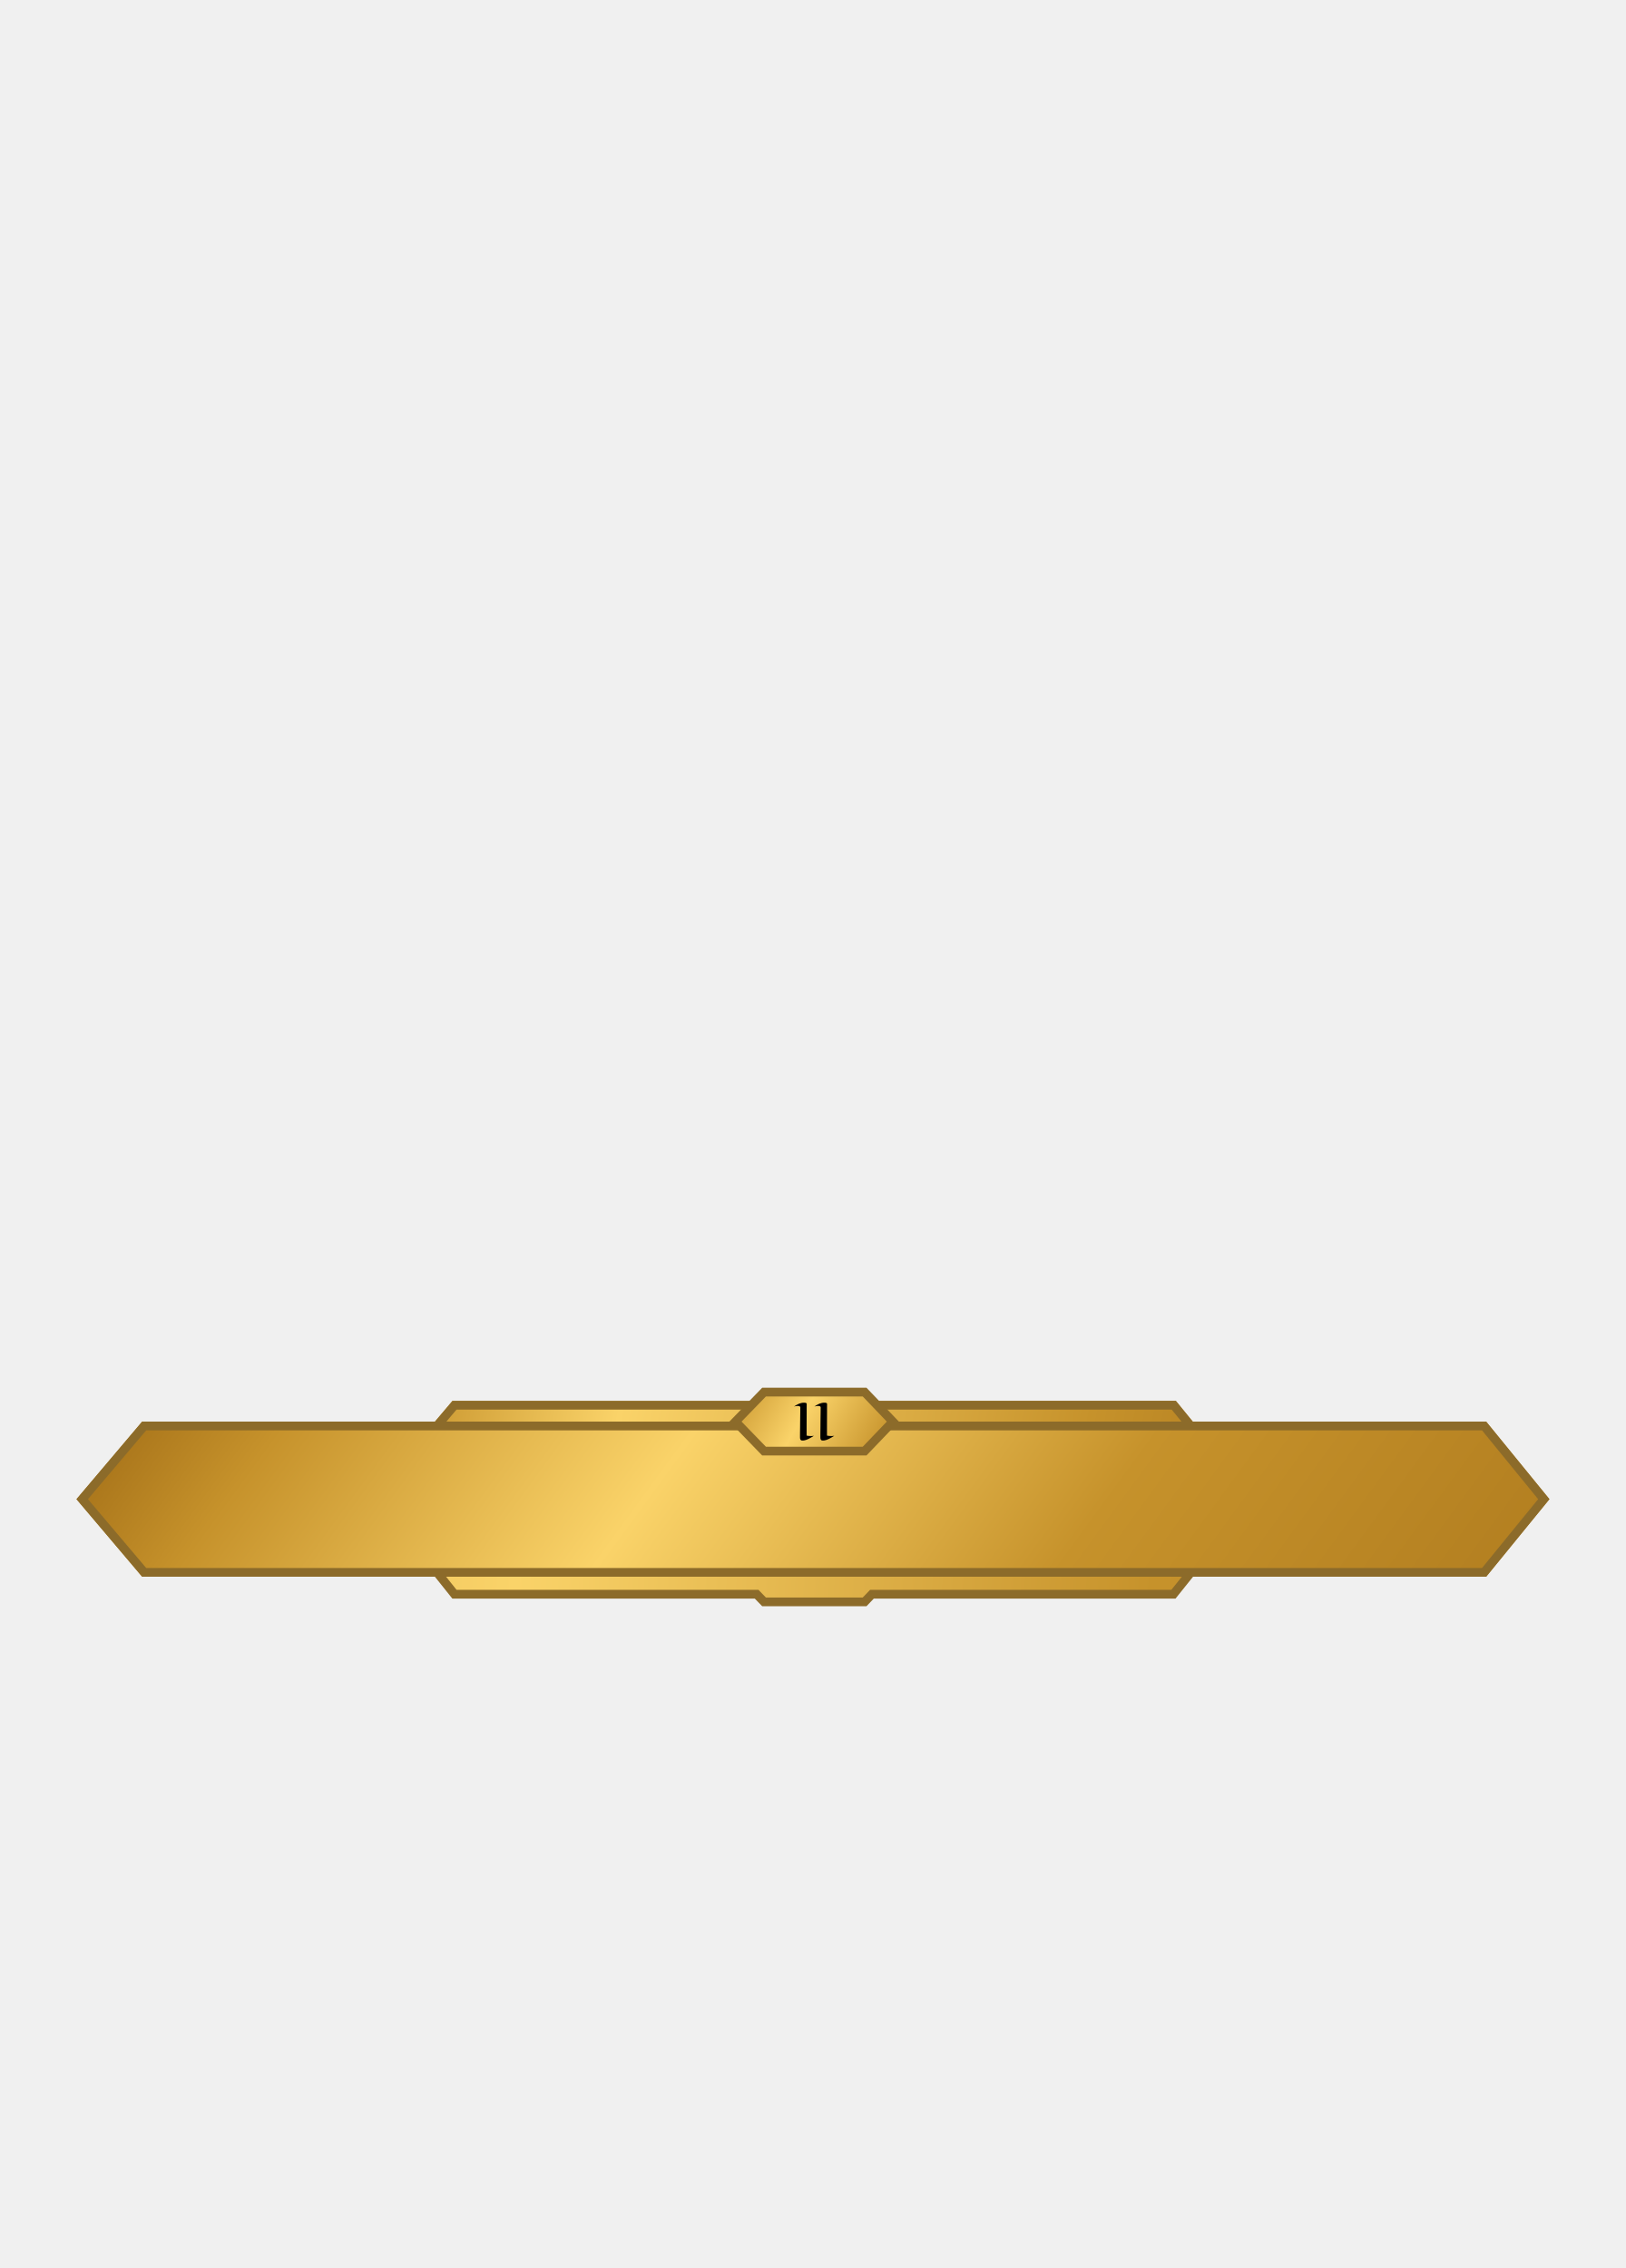
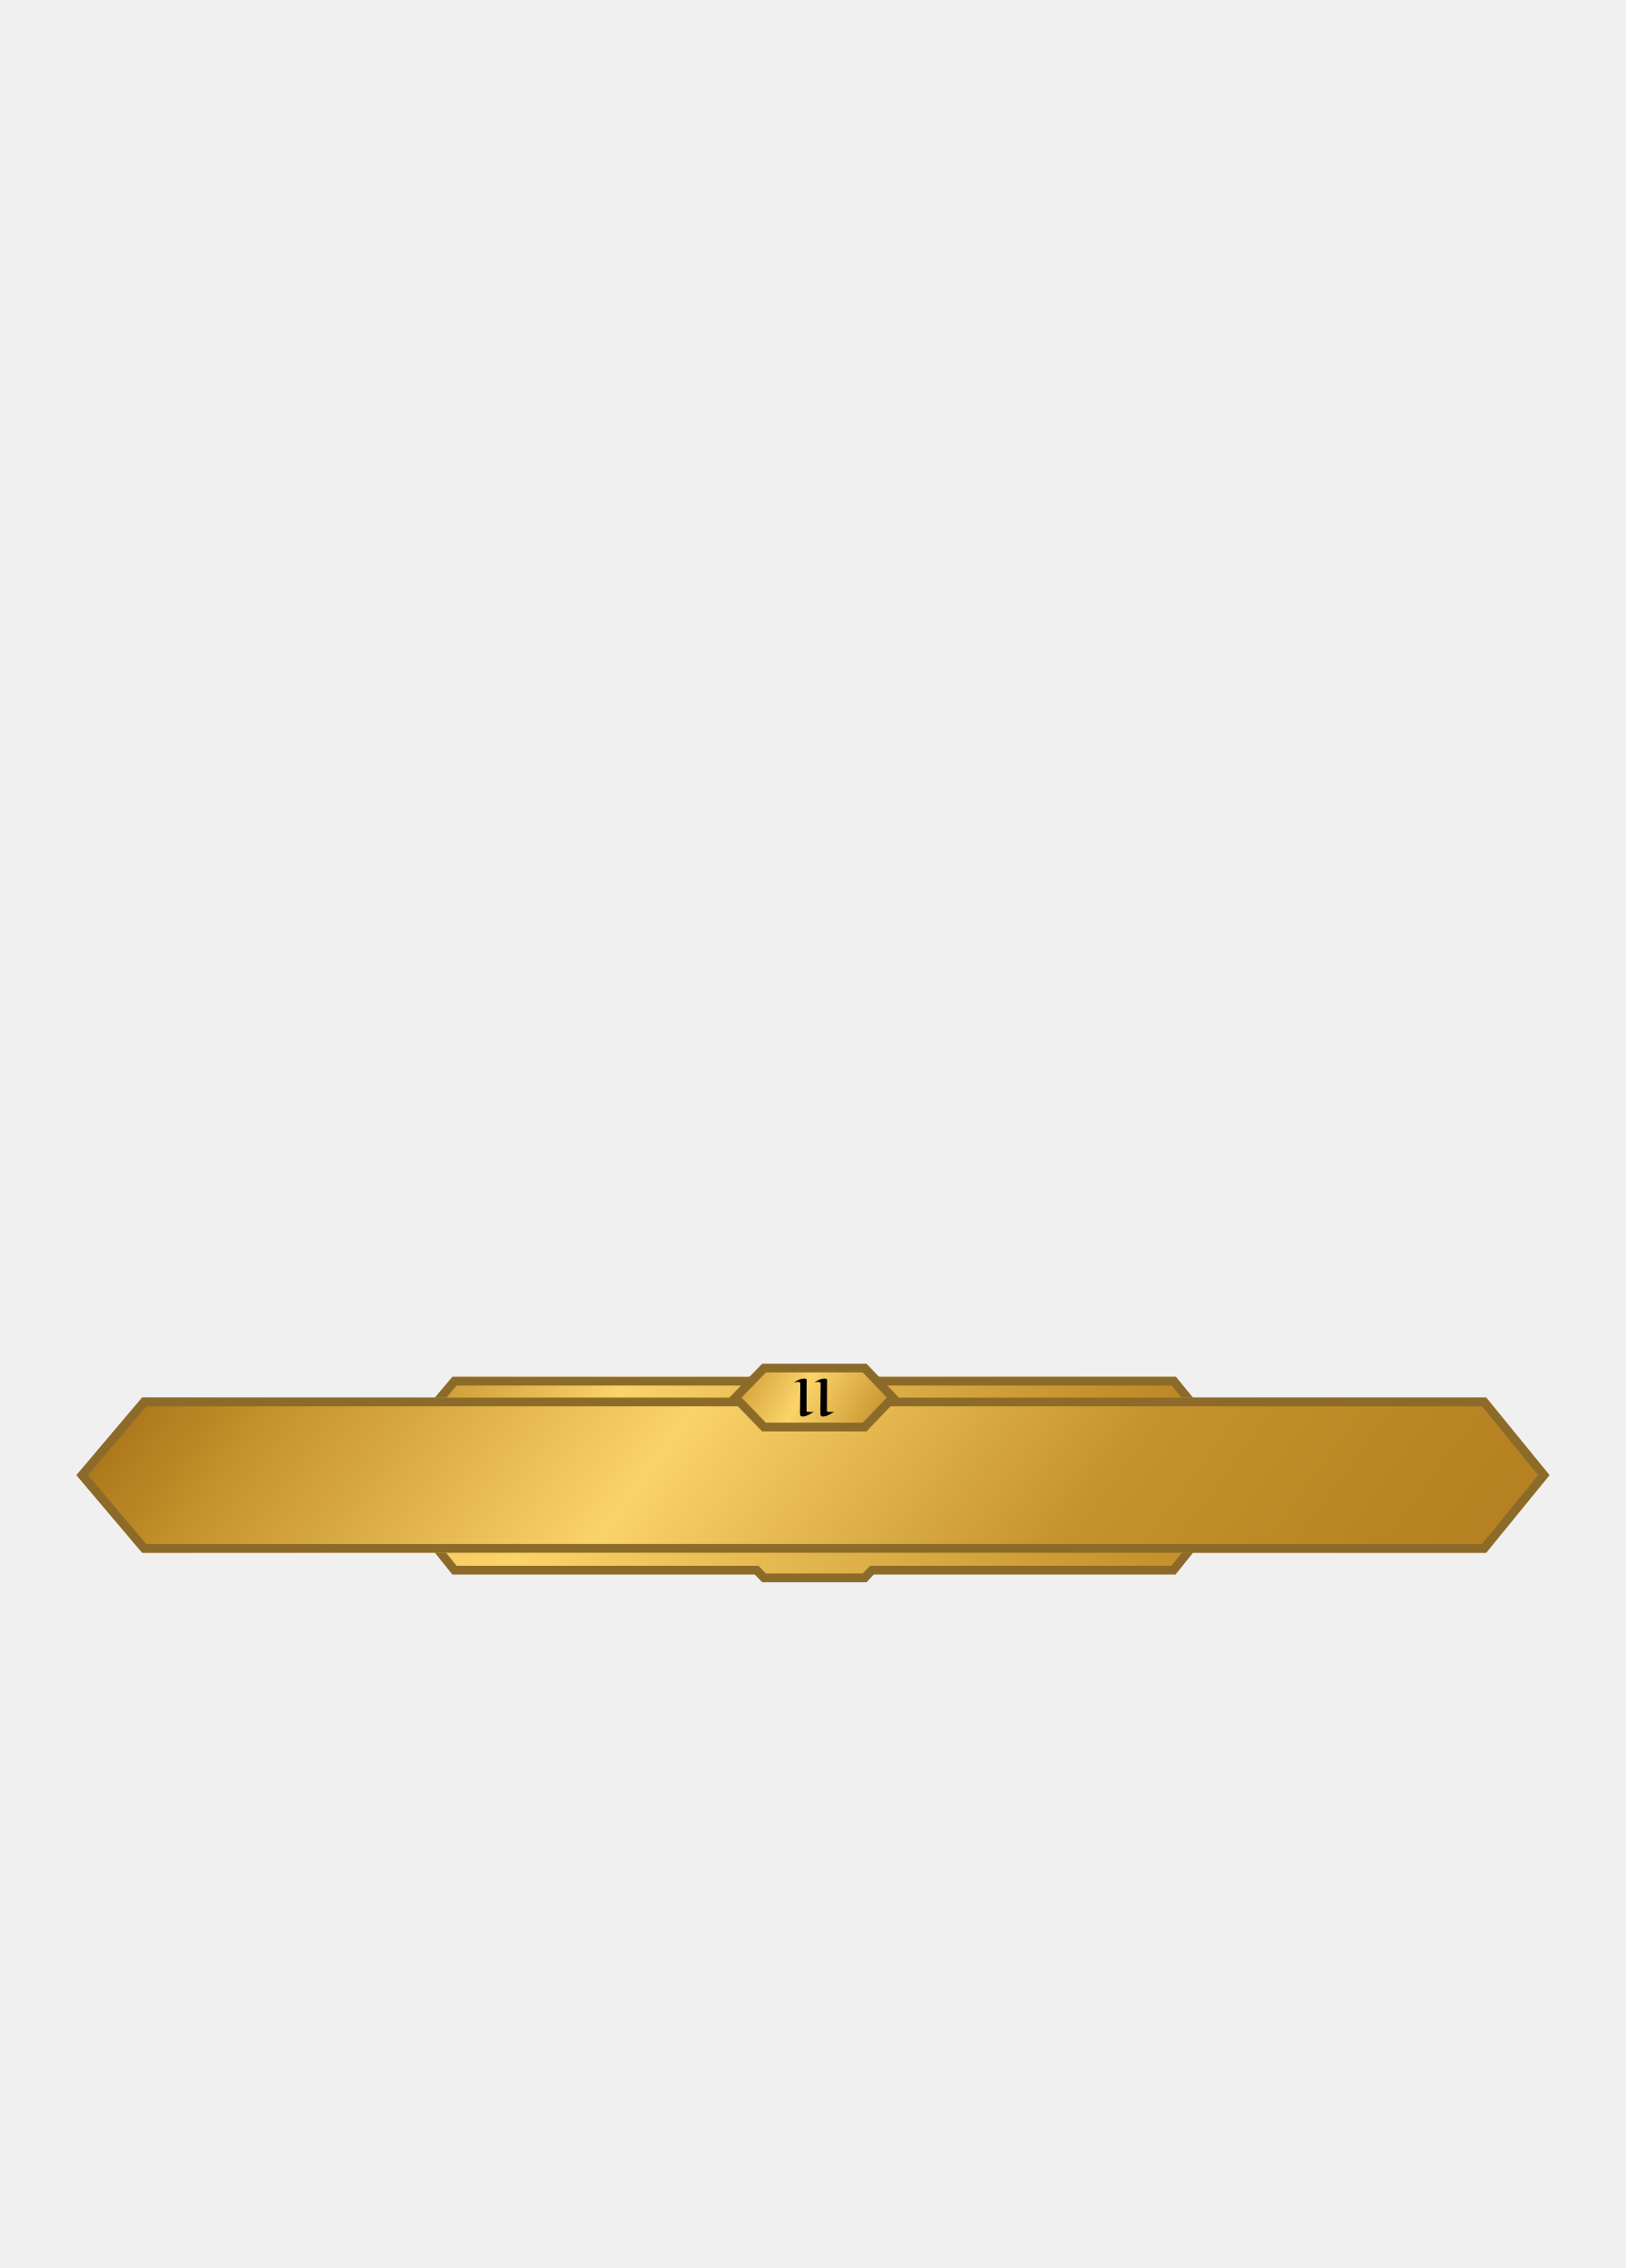
<svg xmlns="http://www.w3.org/2000/svg" viewBox="0 0 744 1038" width="744" height="1038">
  <defs>
-     <linearGradient id="15735056033222871203" x1="665.053" y1="543.229" x2="138.905" y2="440.291" gradientTransform="matrix(0.002564103,0,0,0.02816901,-0.5461538,-13.80282)">
+     <linearGradient id="12758228773844259153" x1="665.053" y1="543.229" x2="138.905" y2="440.291" gradientTransform="matrix(0.002564103,0,0,0.02816901,-0.5461538,-13.80282)">
      <stop stop-color="#a67219" />
      <stop offset="0.254" stop-color="#c6922b" />
      <stop offset="0.65" stop-color="#fad369" />
      <stop offset="0.832" stop-color="#c6922b" />
      <stop offset="1" stop-color="#a67219" />
    </linearGradient>
-     <clipPath id="alignment-8735791664612897270">
+     <clipPath id="alignment-8766976025750920390">
      <path d="M213,525.5 C213,525.5 243.05,490 243.05,490 L574.05,490 C574.05,490 603,525.5 603,525.5 C603,525.5 213,525.5 213,525.5 Z" fill="#000000" />
    </clipPath>
-     <linearGradient id="5103133441911761365" x1="1041.242" y1="611.021" x2="-355.961" y2="517.703" gradientTransform="matrix(0.002570694,0,0,0.0243895,-0.5501285,-13.19472)">
+     <linearGradient id="11058485374251675555" x1="1041.242" y1="611.021" x2="-355.961" y2="517.703" gradientTransform="matrix(0.002570694,0,0,0.0243895,-0.5501285,-13.19472)">
      <stop stop-color="#a67219" />
      <stop offset="0.342" stop-color="#c6922b" />
      <stop offset="0.55" stop-color="#fad369" />
      <stop offset="0.81" stop-color="#c6922b" />
      <stop offset="1" stop-color="#a67219" />
    </linearGradient>
-     <linearGradient id="8812298563335233131" x1="707.956" y1="796.919" x2="161.384" y2="397.447" gradientTransform="matrix(0.00148368,0,0,0.01408451,-0.1053412,-7.035211)">
+     <linearGradient id="14325588257619420685" x1="707.956" y1="796.919" x2="161.384" y2="397.447" gradientTransform="matrix(0.00148368,0,0,0.01408451,-0.1053412,-7.035211)">
      <stop stop-color="#a67219" />
      <stop offset="0.424" stop-color="#c6922b" />
      <stop offset="0.678" stop-color="#fad369" />
      <stop offset="0.906" stop-color="#c6922b" />
      <stop offset="1" stop-color="#a67219" />
    </linearGradient>
-     <clipPath id="alignment-6705310637452591904">
+     <clipPath id="alignment-7964919001893327339">
      <path d="M71,535 C71,535 101.05,499.5 101.05,499.5 L716.05,499.5 C716.05,499.5 745,535 745,535 C745,535 716.05,570.5 716.05,570.5 L101.05,570.5 C101.05,570.5 71,535 71,535 Z" fill="#000000" />
    </clipPath>
-     <linearGradient id="14342423999291518224" x1="443.079" y1="506.594" x2="377.932" y2="469.527" gradientTransform="matrix(0.01388437,0,0,0.03703361,-5.172461,-17.99829)">
+     <linearGradient id="10732109995006579518" x1="443.079" y1="506.594" x2="377.932" y2="469.527" gradientTransform="matrix(0.01388437,0,0,0.03703361,-5.172461,-17.99829)">
      <stop stop-color="#c6922b" />
      <stop offset="0.525" stop-color="#fad369" />
      <stop offset="1" stop-color="#c6922b" />
    </linearGradient>
-     <mask id="mask-16877166648251465625" mask-type="alpha">
+     <mask id="mask-6971975857379850373" mask-type="alpha">
      <g transform="matrix(1,0,0,1,0,187.1287)">
-         <g transform="matrix(1,0,0,1,-36,-36)">
-           <path d="M213,525.5 C213,525.5 243.05,490 243.05,490 L574.05,490 C574.05,490 603,525.5 603,525.5 C603,525.5 213,525.5 213,525.5 Z" fill="url('#15735056033222871203')" />
-           <path d="M213,525.5 C213,525.5 243.05,490 243.05,490 L574.05,490 C574.05,490 603,525.5 603,525.5 C603,525.5 213,525.5 213,525.5 Z" clip-path="url(#alignment-8735791664612897270)" fill="none" stroke="#8c6b2a" stroke-width="8" />
+         <g transform="matrix(1,0,0,1,-36,-47)">
+           <path d="M213,525.5 C213,525.5 243.05,490 243.05,490 L574.05,490 C574.05,490 603,525.5 603,525.5 C603,525.5 213,525.5 213,525.5 Z" fill="url('#12758228773844259153')" />
+           <path d="M213,525.5 C213,525.5 243.05,490 243.05,490 L574.05,490 C574.05,490 603,525.5 603,525.5 C603,525.5 213,525.5 213,525.5 Z" clip-path="url(#alignment-8766976025750920390)" fill="none" stroke="#8c6b2a" stroke-width="8" />
        </g>
-         <g transform="matrix(1,0,0,1,-36,-36)">
-           <path d="M214,541 C214,541 603,541 603,541 C603,541 572.95,578.5 572.95,578.5 C572.95,578.5 434.991,578.5 434.991,578.5 C433.076,580.501 431.64,582.001 431.64,582.001 C431.64,582.001 385.619,582.001 385.619,582.001 C385.619,582.001 384.165,580.501 382.227,578.5 C382.227,578.5 243.95,578.5 243.95,578.5 C243.95,578.5 214,541 214,541 Z" fill="url('#5103133441911761365')" stroke="#8c6b2a" stroke-width="4" />
+         <g transform="matrix(1,0,0,1,-36,-47)">
+           <path d="M214,541 C214,541 603,541 603,541 C603,541 572.95,578.5 572.95,578.5 C572.95,578.5 434.991,578.5 434.991,578.5 C433.076,580.501 431.64,582.001 431.64,582.001 C431.64,582.001 385.619,582.001 385.619,582.001 C385.619,582.001 384.165,580.501 382.227,578.5 C382.227,578.5 243.95,578.5 243.95,578.5 C243.95,578.5 214,541 214,541 Z" fill="url('#11058485374251675555')" stroke="#8c6b2a" stroke-width="4" />
        </g>
-         <g transform="matrix(1,0,0,1,-36,-36)">
-           <path d="M71,535 C71,535 101.05,499.5 101.05,499.5 L716.05,499.5 C716.05,499.5 745,535 745,535 C745,535 716.05,570.5 716.05,570.5 L101.05,570.5 C101.05,570.5 71,535 71,535 Z" fill="url('#8812298563335233131')" />
-           <path d="M71,535 C71,535 101.05,499.5 101.05,499.5 L716.05,499.5 C716.05,499.5 745,535 745,535 C745,535 716.05,570.5 716.05,570.5 L101.05,570.5 C101.05,570.5 71,535 71,535 Z" clip-path="url(#alignment-6705310637452591904)" fill="none" stroke="#8c6b2a" stroke-width="8" />
+         <g transform="matrix(1,0,0,1,-36,-47)">
+           <path d="M71,535 C71,535 101.05,499.5 101.05,499.5 L716.05,499.5 C716.05,499.5 745,535 745,535 C745,535 716.05,570.5 716.05,570.5 L101.05,570.5 C101.05,570.5 71,535 71,535 Z" fill="url('#14325588257619420685')" />
+           <path d="M71,535 C71,535 101.05,499.5 101.05,499.5 L716.05,499.5 C716.05,499.5 745,535 745,535 C745,535 716.05,570.5 716.05,570.5 L101.05,570.5 C101.05,570.5 71,535 71,535 Z" clip-path="url(#alignment-7964919001893327339)" fill="none" stroke="#8c6b2a" stroke-width="8" />
        </g>
-         <g transform="matrix(1,0,0,1,-36,-36)">
-           <path d="M372.538,499.5 C372.538,499.5 385.619,485.999 385.619,485.999 C385.619,485.999 431.64,485.999 431.64,485.999 C431.64,485.999 444.562,499.5 444.562,499.5 C444.562,499.5 431.64,513.001 431.64,513.001 L385.619,513.001 C385.619,513.001 372.538,499.5 372.538,499.5 Z" transform="matrix(1,0,0,1,0,0)" fill="url('#14342423999291518224')" stroke="#8c6b2a" stroke-width="4" />
+         <g transform="matrix(1,0,0,1,-36,-47)">
+           <path d="M372.538,499.5 C372.538,499.5 385.619,485.999 385.619,485.999 C385.619,485.999 431.64,485.999 431.64,485.999 C431.64,485.999 444.562,499.5 444.562,499.5 C444.562,499.5 431.64,513.001 431.64,513.001 L385.619,513.001 C385.619,513.001 372.538,499.5 372.538,499.5 Z" transform="matrix(1,0,0,1,0,0)" fill="url('#10732109995006579518')" stroke="#8c6b2a" stroke-width="4" />
        </g>
-         <g transform="matrix(1,0,0,1,-36,-36)">
+         <g transform="matrix(1,0,0,1,-36,-47)">
          <path d="M408.452,505.978 Q407.79,506.419 407.141,506.792 Q406.506,507.164 405.913,507.44 Q405.333,507.73 404.809,507.896 Q404.284,508.075 403.856,508.131 Q403.415,508.172 403.084,508.158 Q402.752,508.158 402.532,508.006 Q402.311,507.868 402.187,507.551 Q402.076,507.233 402.076,506.681 Q402.076,506.392 402.076,505.702 Q402.09,505.012 402.09,504.059 Q402.104,503.107 402.118,501.975 Q402.131,500.83 402.131,499.671 Q402.145,498.498 402.159,497.394 Q402.173,496.276 402.187,495.365 Q402.2,494.454 402.2,493.847 Q402.214,493.226 402.228,493.047 Q402.242,492.646 401.897,492.494 Q401.552,492.329 401.055,492.329 Q400.641,492.329 400.186,492.412 Q399.744,492.481 399.33,492.577 Q399.91,492.205 400.462,491.887 Q401.014,491.556 401.579,491.321 Q402.145,491.087 402.725,490.963 Q403.318,490.838 403.939,490.838 Q404.188,490.838 404.409,490.866 Q404.629,490.894 404.781,490.963 Q404.947,491.018 405.043,491.114 Q405.14,491.211 405.14,491.363 Q405.14,491.804 405.126,493.474 Q405.126,494.192 405.126,495.268 Q405.126,496.331 405.112,497.835 Q405.112,499.34 405.099,501.341 Q405.099,503.342 405.099,505.909 Q405.706,506.033 406.203,506.074 Q406.699,506.102 407.1,506.102 Q407.417,506.102 407.665,506.088 Q407.928,506.06 408.107,506.033 Q408.3,506.005 408.452,505.978 Q408.452,505.978 408.452,505.978 ZM417.77,505.978 Q417.108,506.419 416.459,506.792 Q415.824,507.164 415.231,507.44 Q414.651,507.73 414.127,507.896 Q413.602,508.075 413.174,508.131 Q412.733,508.172 412.402,508.158 Q412.07,508.158 411.85,508.006 Q411.629,507.868 411.505,507.551 Q411.394,507.233 411.394,506.681 Q411.394,506.392 411.394,505.702 Q411.408,505.012 411.408,504.059 Q411.422,503.107 411.436,501.975 Q411.449,500.83 411.449,499.671 Q411.463,498.498 411.477,497.394 Q411.491,496.276 411.505,495.365 Q411.518,494.454 411.518,493.847 Q411.532,493.226 411.546,493.047 Q411.56,492.646 411.215,492.494 Q410.87,492.329 410.373,492.329 Q409.959,492.329 409.503,492.412 Q409.062,492.481 408.648,492.577 Q409.227,492.205 409.78,491.887 Q410.332,491.556 410.897,491.321 Q411.463,491.087 412.043,490.963 Q412.636,490.838 413.257,490.838 Q413.506,490.838 413.726,490.866 Q413.947,490.894 414.099,490.963 Q414.265,491.018 414.361,491.114 Q414.458,491.211 414.458,491.363 Q414.458,491.804 414.444,493.474 Q414.444,494.192 414.444,495.268 Q414.444,496.331 414.43,497.835 Q414.43,499.34 414.416,501.341 Q414.416,503.342 414.416,505.909 Q415.024,506.033 415.521,506.074 Q416.017,506.102 416.418,506.102 Q416.735,506.102 416.983,506.088 Q417.246,506.06 417.425,506.033 Q417.618,506.005 417.77,505.978 Q417.77,505.978 417.77,505.978 Z" fill="#000000" />
        </g>
      </g>
    </mask>
-     <linearGradient id="8575644563151196378" x1="665.053" y1="543.229" x2="138.905" y2="440.291" gradientTransform="matrix(0.002564103,0,0,0.02816901,-0.5461538,-13.80282)">
+     <linearGradient id="5909247577852574530" x1="665.053" y1="543.229" x2="138.905" y2="440.291" gradientTransform="matrix(0.002564103,0,0,0.02816901,-0.5461538,-13.80282)">
      <stop stop-color="#a67219" />
      <stop offset="0.254" stop-color="#c6922b" />
      <stop offset="0.65" stop-color="#fad369" />
      <stop offset="0.832" stop-color="#c6922b" />
      <stop offset="1" stop-color="#a67219" />
    </linearGradient>
-     <clipPath id="alignment-14836965928301623846">
+     <clipPath id="alignment-16185571976750215351">
      <path d="M213,525.5 C213,525.5 243.05,490 243.05,490 L574.05,490 C574.05,490 603,525.5 603,525.5 C603,525.5 213,525.5 213,525.5 Z" fill="#000000" />
    </clipPath>
-     <linearGradient id="2032363424307400671" x1="1041.242" y1="611.021" x2="-355.961" y2="517.703" gradientTransform="matrix(0.002570694,0,0,0.0243895,-0.5501285,-13.19472)">
+     <linearGradient id="4434018643819055443" x1="1041.242" y1="611.021" x2="-355.961" y2="517.703" gradientTransform="matrix(0.002570694,0,0,0.0243895,-0.5501285,-13.19472)">
      <stop stop-color="#a67219" />
      <stop offset="0.342" stop-color="#c6922b" />
      <stop offset="0.55" stop-color="#fad369" />
      <stop offset="0.81" stop-color="#c6922b" />
      <stop offset="1" stop-color="#a67219" />
    </linearGradient>
-     <linearGradient id="16909490004625672819" x1="707.956" y1="796.919" x2="161.384" y2="397.447" gradientTransform="matrix(0.00148368,0,0,0.01408451,-0.1053412,-7.035211)">
+     <linearGradient id="17626984661966069017" x1="707.956" y1="796.919" x2="161.384" y2="397.447" gradientTransform="matrix(0.00148368,0,0,0.01408451,-0.1053412,-7.035211)">
      <stop stop-color="#a67219" />
      <stop offset="0.424" stop-color="#c6922b" />
      <stop offset="0.678" stop-color="#fad369" />
      <stop offset="0.906" stop-color="#c6922b" />
      <stop offset="1" stop-color="#a67219" />
    </linearGradient>
-     <clipPath id="alignment-1913390910486549489">
+     <clipPath id="alignment-4296967147207455684">
      <path d="M71,535 C71,535 101.05,499.5 101.05,499.5 L716.05,499.5 C716.05,499.5 745,535 745,535 C745,535 716.05,570.5 716.05,570.5 L101.05,570.5 C101.05,570.5 71,535 71,535 Z" fill="#000000" />
    </clipPath>
-     <linearGradient id="14506244708327350716" x1="443.079" y1="506.594" x2="377.932" y2="469.527" gradientTransform="matrix(0.01388437,0,0,0.03703361,-5.172461,-17.99829)">
+     <linearGradient id="11235911845259105432" x1="443.079" y1="506.594" x2="377.932" y2="469.527" gradientTransform="matrix(0.01388437,0,0,0.03703361,-5.172461,-17.99829)">
      <stop stop-color="#c6922b" />
      <stop offset="0.525" stop-color="#fad369" />
      <stop offset="1" stop-color="#c6922b" />
    </linearGradient>
  </defs>
  <g>
    <rect fill="#ffffff" fill-opacity="0" x="0" y="0" width="744" height="1038" />
    <g>
      <g>
        <g transform="matrix(1,0,0,1,0,187.1287)">
-           <g transform="matrix(1,0,0,1,-36,-36)">
-             <path d="M213,525.5 C213,525.5 243.05,490 243.05,490 L574.05,490 C574.05,490 603,525.5 603,525.5 C603,525.5 213,525.5 213,525.5 Z" fill="url('#8575644563151196378')" />
-             <path d="M213,525.5 C213,525.5 243.05,490 243.05,490 L574.05,490 C574.05,490 603,525.5 603,525.5 C603,525.5 213,525.5 213,525.5 Z" clip-path="url(#alignment-14836965928301623846)" fill="none" stroke="#8c6b2a" stroke-width="8" />
+           <g transform="matrix(1,0,0,1,-36,-47)">
+             <path d="M213,525.5 C213,525.5 243.05,490 243.05,490 L574.05,490 C574.05,490 603,525.5 603,525.5 C603,525.5 213,525.5 213,525.5 Z" fill="url('#5909247577852574530')" />
+             <path d="M213,525.5 C213,525.5 243.05,490 243.05,490 L574.05,490 C574.05,490 603,525.5 603,525.5 C603,525.5 213,525.5 213,525.5 Z" clip-path="url(#alignment-16185571976750215351)" fill="none" stroke="#8c6b2a" stroke-width="8" />
          </g>
-           <g transform="matrix(1,0,0,1,-36,-36)">
-             <path d="M214,541 C214,541 603,541 603,541 C603,541 572.95,578.5 572.95,578.5 C572.95,578.5 434.991,578.5 434.991,578.5 C433.076,580.501 431.64,582.001 431.64,582.001 C431.64,582.001 385.619,582.001 385.619,582.001 C385.619,582.001 384.165,580.501 382.227,578.5 C382.227,578.5 243.95,578.5 243.95,578.5 C243.95,578.5 214,541 214,541 Z" fill="url('#2032363424307400671')" stroke="#8c6b2a" stroke-width="4" />
+           <g transform="matrix(1,0,0,1,-36,-47)">
+             <path d="M214,541 C214,541 603,541 603,541 C603,541 572.95,578.5 572.95,578.5 C572.95,578.5 434.991,578.5 434.991,578.5 C433.076,580.501 431.64,582.001 431.64,582.001 C431.64,582.001 385.619,582.001 385.619,582.001 C385.619,582.001 384.165,580.501 382.227,578.5 C382.227,578.5 243.95,578.5 243.95,578.5 C243.95,578.5 214,541 214,541 Z" fill="url('#4434018643819055443')" stroke="#8c6b2a" stroke-width="4" />
          </g>
-           <g transform="matrix(1,0,0,1,-36,-36)">
-             <path d="M71,535 C71,535 101.05,499.5 101.05,499.5 L716.05,499.5 C716.05,499.5 745,535 745,535 C745,535 716.05,570.5 716.05,570.5 L101.05,570.5 C101.05,570.5 71,535 71,535 Z" fill="url('#16909490004625672819')" />
-             <path d="M71,535 C71,535 101.05,499.5 101.05,499.5 L716.05,499.5 C716.05,499.5 745,535 745,535 C745,535 716.05,570.5 716.05,570.5 L101.05,570.5 C101.05,570.5 71,535 71,535 Z" clip-path="url(#alignment-1913390910486549489)" fill="none" stroke="#8c6b2a" stroke-width="8" />
+           <g transform="matrix(1,0,0,1,-36,-47)">
+             <path d="M71,535 C71,535 101.05,499.5 101.05,499.5 L716.05,499.5 C716.05,499.5 745,535 745,535 C745,535 716.05,570.5 716.05,570.5 L101.05,570.5 C101.05,570.5 71,535 71,535 Z" fill="url('#17626984661966069017')" />
+             <path d="M71,535 C71,535 101.05,499.5 101.05,499.5 L716.05,499.5 C716.05,499.5 745,535 745,535 C745,535 716.05,570.5 716.05,570.5 L101.05,570.5 C101.05,570.5 71,535 71,535 Z" clip-path="url(#alignment-4296967147207455684)" fill="none" stroke="#8c6b2a" stroke-width="8" />
          </g>
-           <g transform="matrix(1,0,0,1,-36,-36)">
-             <path d="M372.538,499.5 C372.538,499.5 385.619,485.999 385.619,485.999 C385.619,485.999 431.64,485.999 431.64,485.999 C431.64,485.999 444.562,499.5 444.562,499.5 C444.562,499.5 431.64,513.001 431.64,513.001 L385.619,513.001 C385.619,513.001 372.538,499.5 372.538,499.5 Z" transform="matrix(1,0,0,1,0,0)" fill="url('#14506244708327350716')" stroke="#8c6b2a" stroke-width="4" />
+           <g transform="matrix(1,0,0,1,-36,-47)">
+             <path d="M372.538,499.5 C372.538,499.5 385.619,485.999 385.619,485.999 C385.619,485.999 431.64,485.999 431.64,485.999 C431.64,485.999 444.562,499.5 444.562,499.5 C444.562,499.5 431.64,513.001 431.64,513.001 L385.619,513.001 C385.619,513.001 372.538,499.5 372.538,499.5 Z" transform="matrix(1,0,0,1,0,0)" fill="url('#11235911845259105432')" stroke="#8c6b2a" stroke-width="4" />
          </g>
-           <g transform="matrix(1,0,0,1,-36,-36)">
+           <g transform="matrix(1,0,0,1,-36,-47)">
            <path d="M408.452,505.978 Q407.79,506.419 407.141,506.792 Q406.506,507.164 405.913,507.44 Q405.333,507.73 404.809,507.896 Q404.284,508.075 403.856,508.131 Q403.415,508.172 403.084,508.158 Q402.752,508.158 402.532,508.006 Q402.311,507.868 402.187,507.551 Q402.076,507.233 402.076,506.681 Q402.076,506.392 402.076,505.702 Q402.09,505.012 402.09,504.059 Q402.104,503.107 402.118,501.975 Q402.131,500.83 402.131,499.671 Q402.145,498.498 402.159,497.394 Q402.173,496.276 402.187,495.365 Q402.2,494.454 402.2,493.847 Q402.214,493.226 402.228,493.047 Q402.242,492.646 401.897,492.494 Q401.552,492.329 401.055,492.329 Q400.641,492.329 400.186,492.412 Q399.744,492.481 399.33,492.577 Q399.91,492.205 400.462,491.887 Q401.014,491.556 401.579,491.321 Q402.145,491.087 402.725,490.963 Q403.318,490.838 403.939,490.838 Q404.188,490.838 404.409,490.866 Q404.629,490.894 404.781,490.963 Q404.947,491.018 405.043,491.114 Q405.14,491.211 405.14,491.363 Q405.14,491.804 405.126,493.474 Q405.126,494.192 405.126,495.268 Q405.126,496.331 405.112,497.835 Q405.112,499.34 405.099,501.341 Q405.099,503.342 405.099,505.909 Q405.706,506.033 406.203,506.074 Q406.699,506.102 407.1,506.102 Q407.417,506.102 407.665,506.088 Q407.928,506.06 408.107,506.033 Q408.3,506.005 408.452,505.978 Q408.452,505.978 408.452,505.978 ZM417.77,505.978 Q417.108,506.419 416.459,506.792 Q415.824,507.164 415.231,507.44 Q414.651,507.73 414.127,507.896 Q413.602,508.075 413.174,508.131 Q412.733,508.172 412.402,508.158 Q412.07,508.158 411.85,508.006 Q411.629,507.868 411.505,507.551 Q411.394,507.233 411.394,506.681 Q411.394,506.392 411.394,505.702 Q411.408,505.012 411.408,504.059 Q411.422,503.107 411.436,501.975 Q411.449,500.83 411.449,499.671 Q411.463,498.498 411.477,497.394 Q411.491,496.276 411.505,495.365 Q411.518,494.454 411.518,493.847 Q411.532,493.226 411.546,493.047 Q411.56,492.646 411.215,492.494 Q410.87,492.329 410.373,492.329 Q409.959,492.329 409.503,492.412 Q409.062,492.481 408.648,492.577 Q409.227,492.205 409.78,491.887 Q410.332,491.556 410.897,491.321 Q411.463,491.087 412.043,490.963 Q412.636,490.838 413.257,490.838 Q413.506,490.838 413.726,490.866 Q413.947,490.894 414.099,490.963 Q414.265,491.018 414.361,491.114 Q414.458,491.211 414.458,491.363 Q414.458,491.804 414.444,493.474 Q414.444,494.192 414.444,495.268 Q414.444,496.331 414.43,497.835 Q414.43,499.34 414.416,501.341 Q414.416,503.342 414.416,505.909 Q415.024,506.033 415.521,506.074 Q416.017,506.102 416.418,506.102 Q416.735,506.102 416.983,506.088 Q417.246,506.06 417.425,506.033 Q417.618,506.005 417.77,505.978 Q417.77,505.978 417.77,505.978 Z" fill="#000000" />
          </g>
        </g>
      </g>
-       <g mask="url(#mask-16877166648251465625)" />
+       <g mask="url(#mask-6971975857379850373)" />
      <g>
        <polyline points="10000000,10000000 -10000000,10000000 -10000000,-10000000 10000000,-10000000" fill="#000000" fill-opacity="0" />
      </g>
    </g>
  </g>
</svg>
